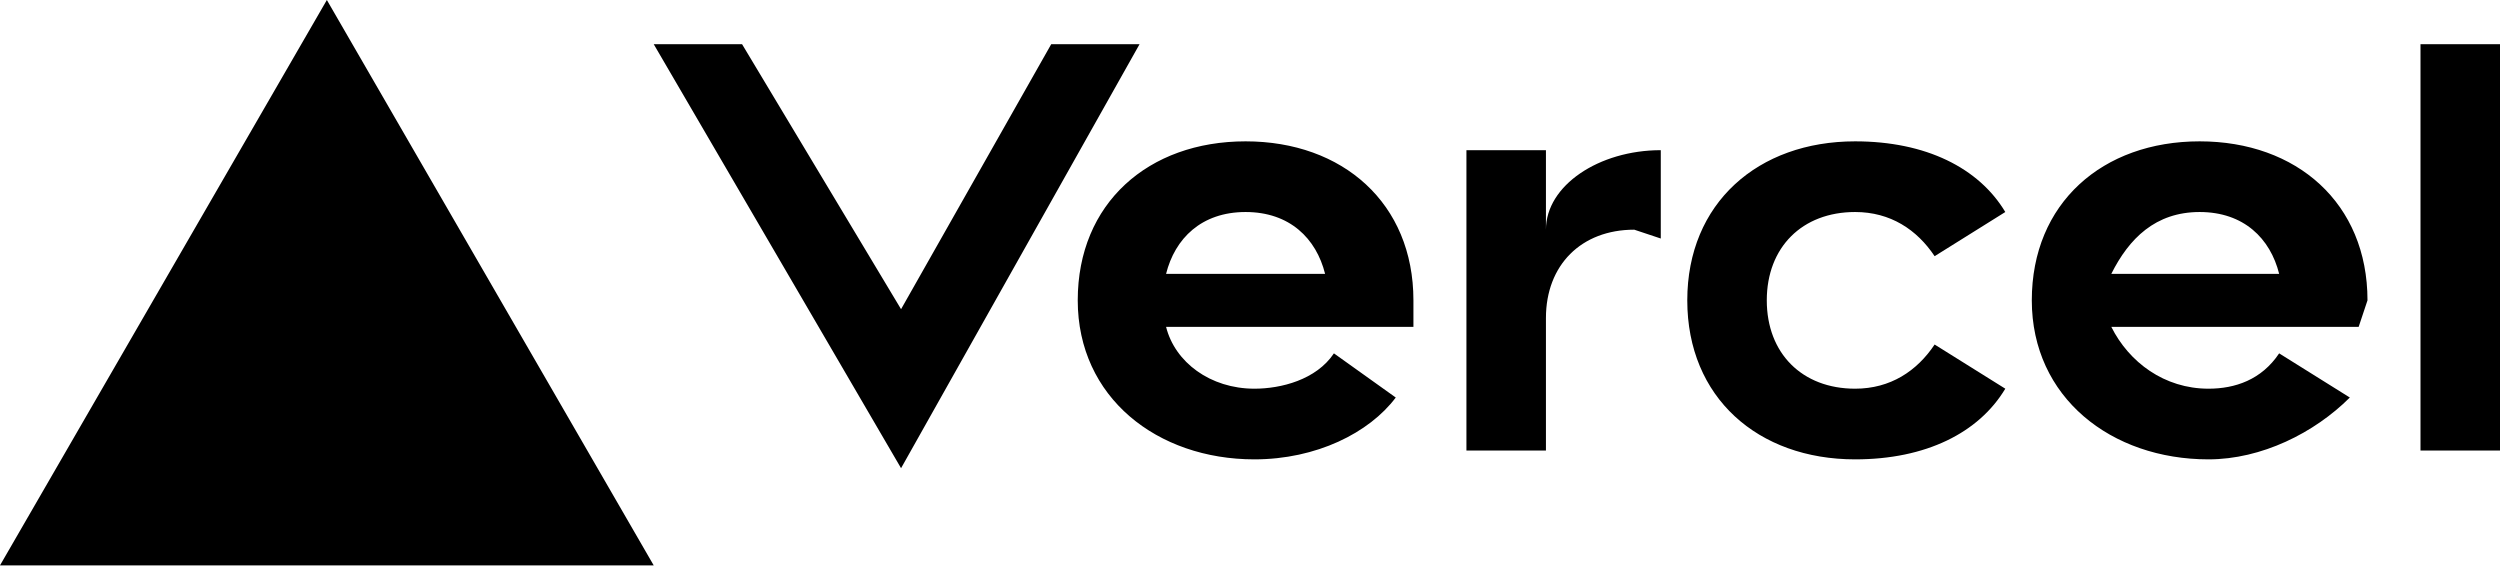
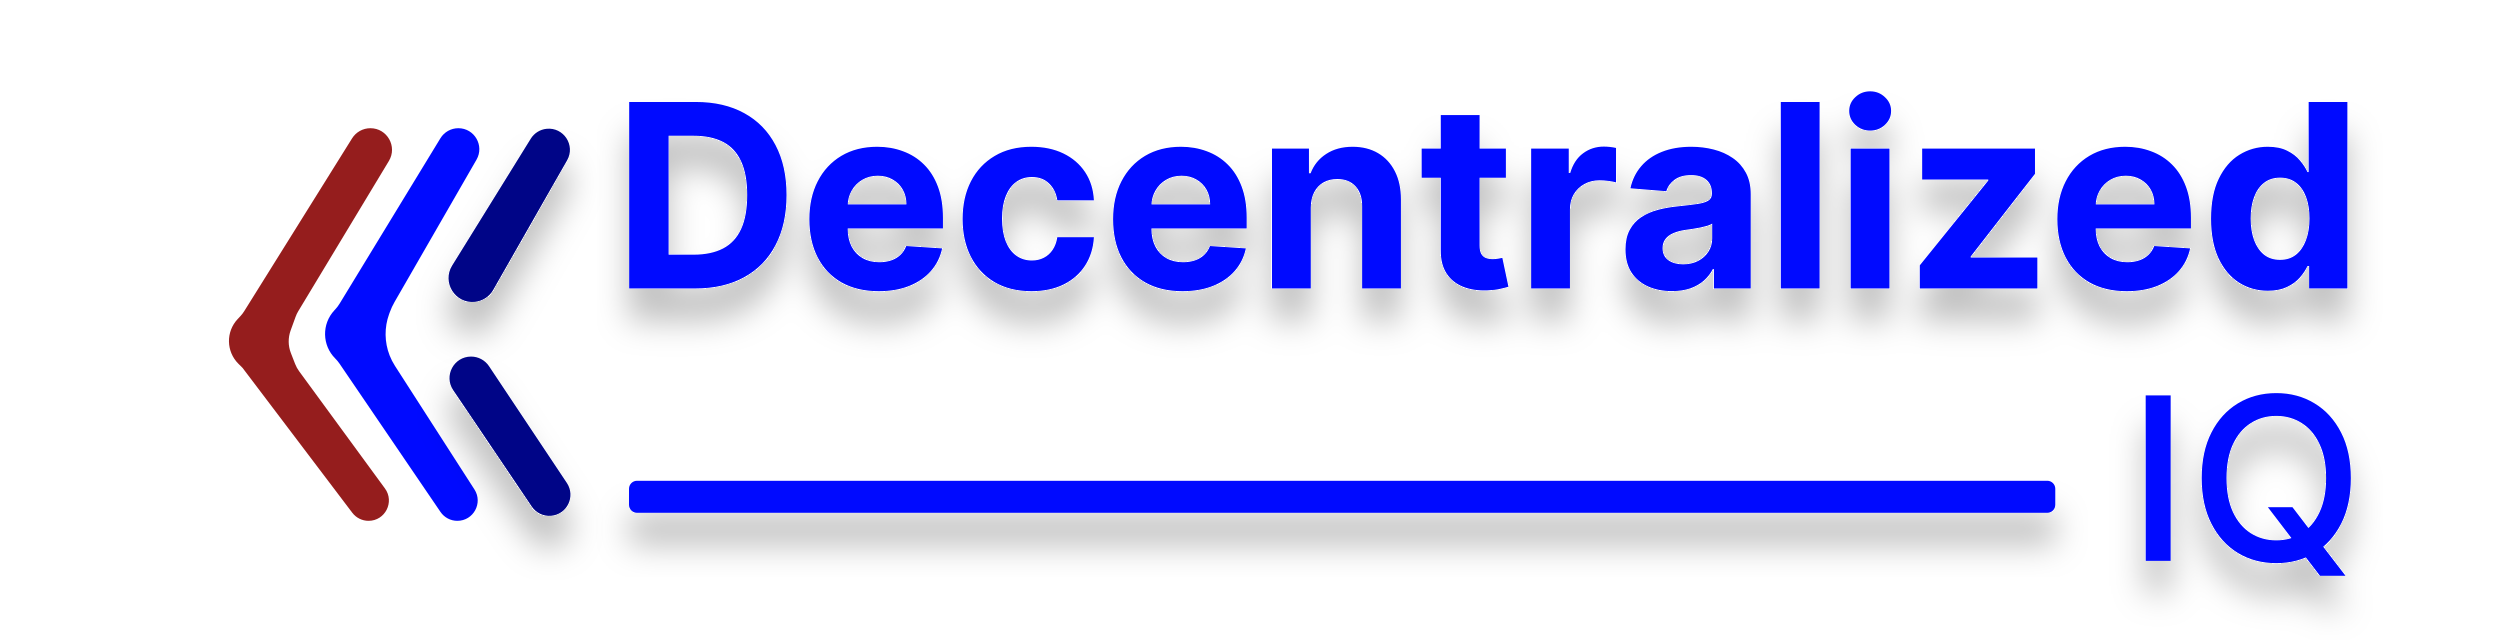
- <svg xmlns="http://www.w3.org/2000/svg" fill="none" viewBox="0 0 283 64">
-   <path fill="black" d="M141 16c-11 0-19 7-19 18s9 18 20 18c7 0 13-3 16-7l-7-5c-2 3-6 4-9 4-5 0-9-3-10-7h28v-3c0-11-8-18-19-18zm-9 15c1-4 4-7 9-7s8 3 9 7h-18zm117-15c-11 0-19 7-19 18s9 18 20 18c6 0 12-3 16-7l-8-5c-2 3-5 4-8 4-5 0-9-3-11-7h28l1-3c0-11-8-18-19-18zm-10 15c2-4 5-7 10-7s8 3 9 7h-19zm-39 3c0 6 4 10 10 10 4 0 7-2 9-5l8 5c-3 5-9 8-17 8-11 0-19-7-19-18s8-18 19-18c8 0 14 3 17 8l-8 5c-2-3-5-5-9-5-6 0-10 4-10 10zm83-29v46h-9V5h9zM37 0l37 64H0L37 0zm92 5-27 48L74 5h10l18 30 17-30h10zm59 12v10l-3-1c-6 0-10 4-10 10v15h-9V17h9v9c0-5 6-9 13-9z" />
+ <svg xmlns="http://www.w3.org/2000/svg" width="312" height="80" viewBox="0 0 312 80" fill="none">
+   <g filter="url(#filter0_d_1_52)">
+     <path d="M78.5 61C78.5 60.448 78.948 60 79.5 60H167.5H255.5C256.052 60 256.5 60.448 256.5 61V63C256.5 63.552 256.052 64 255.5 64H79.5C78.948 64 78.5 63.552 78.5 63V61Z" fill="#000AFF" />
+   </g>
+   <g filter="url(#filter1_d_1_52)">
+     <path d="M86.773 36H78.523V12.727H86.841C89.182 12.727 91.197 13.193 92.886 14.125C94.576 15.049 95.875 16.379 96.784 18.114C97.701 19.849 98.159 21.924 98.159 24.341C98.159 26.765 97.701 28.849 96.784 30.591C95.875 32.333 94.568 33.67 92.864 34.602C91.167 35.534 89.136 36 86.773 36ZM83.443 31.784H86.568C88.023 31.784 89.246 31.526 90.239 31.011C91.239 30.489 91.989 29.682 92.489 28.591C92.996 27.492 93.25 26.076 93.25 24.341C93.25 22.621 92.996 21.216 92.489 20.125C91.989 19.034 91.242 18.231 90.25 17.716C89.258 17.201 88.034 16.943 86.579 16.943H83.443V31.784ZM109.668 36.341C107.872 36.341 106.327 35.977 105.031 35.25C103.743 34.515 102.751 33.477 102.054 32.136C101.357 30.788 101.009 29.193 101.009 27.352C101.009 25.557 101.357 23.981 102.054 22.625C102.751 21.269 103.732 20.212 104.997 19.454C106.27 18.697 107.762 18.318 109.474 18.318C110.626 18.318 111.698 18.504 112.69 18.875C113.69 19.239 114.562 19.788 115.304 20.523C116.054 21.258 116.637 22.182 117.054 23.296C117.471 24.401 117.679 25.697 117.679 27.182V28.511H102.94V25.511H113.122C113.122 24.814 112.971 24.197 112.668 23.659C112.365 23.121 111.944 22.701 111.406 22.398C110.876 22.087 110.259 21.932 109.554 21.932C108.819 21.932 108.168 22.102 107.599 22.443C107.039 22.776 106.599 23.227 106.281 23.796C105.963 24.356 105.8 24.981 105.793 25.671V28.523C105.793 29.386 105.952 30.133 106.27 30.761C106.596 31.39 107.054 31.875 107.645 32.216C108.236 32.557 108.937 32.727 109.747 32.727C110.285 32.727 110.777 32.651 111.224 32.5C111.671 32.349 112.054 32.121 112.372 31.818C112.69 31.515 112.933 31.144 113.099 30.704L117.577 31C117.349 32.076 116.884 33.015 116.179 33.818C115.482 34.614 114.58 35.235 113.474 35.682C112.376 36.121 111.107 36.341 109.668 36.341ZM128.724 36.341C126.937 36.341 125.399 35.962 124.111 35.205C122.83 34.439 121.846 33.379 121.156 32.023C120.474 30.667 120.134 29.106 120.134 27.341C120.134 25.553 120.478 23.985 121.168 22.636C121.865 21.28 122.853 20.224 124.134 19.466C125.414 18.701 126.937 18.318 128.702 18.318C130.224 18.318 131.558 18.595 132.702 19.148C133.846 19.701 134.751 20.477 135.418 21.477C136.084 22.477 136.452 23.651 136.52 25H131.952C131.823 24.129 131.482 23.428 130.929 22.898C130.384 22.36 129.668 22.091 128.781 22.091C128.031 22.091 127.376 22.296 126.815 22.704C126.262 23.106 125.83 23.693 125.52 24.466C125.209 25.239 125.054 26.174 125.054 27.273C125.054 28.386 125.205 29.333 125.509 30.114C125.819 30.894 126.255 31.489 126.815 31.898C127.376 32.307 128.031 32.511 128.781 32.511C129.334 32.511 129.83 32.398 130.27 32.17C130.717 31.943 131.084 31.614 131.372 31.182C131.668 30.742 131.861 30.216 131.952 29.602H136.52C136.444 30.936 136.08 32.11 135.429 33.125C134.785 34.133 133.895 34.92 132.759 35.489C131.622 36.057 130.277 36.341 128.724 36.341ZM147.574 36.341C145.778 36.341 144.233 35.977 142.938 35.25C141.65 34.515 140.657 33.477 139.96 32.136C139.263 30.788 138.915 29.193 138.915 27.352C138.915 25.557 139.263 23.981 139.96 22.625C140.657 21.269 141.638 20.212 142.903 19.454C144.176 18.697 145.669 18.318 147.381 18.318C148.532 18.318 149.604 18.504 150.597 18.875C151.597 19.239 152.468 19.788 153.21 20.523C153.96 21.258 154.544 22.182 154.96 23.296C155.377 24.401 155.585 25.697 155.585 27.182V28.511H140.847V25.511H151.028C151.028 24.814 150.877 24.197 150.574 23.659C150.271 23.121 149.85 22.701 149.312 22.398C148.782 22.087 148.165 21.932 147.46 21.932C146.725 21.932 146.074 22.102 145.506 22.443C144.945 22.776 144.506 23.227 144.188 23.796C143.869 24.356 143.706 24.981 143.699 25.671V28.523C143.699 29.386 143.858 30.133 144.176 30.761C144.502 31.39 144.96 31.875 145.551 32.216C146.142 32.557 146.843 32.727 147.653 32.727C148.191 32.727 148.684 32.651 149.131 32.5C149.578 32.349 149.96 32.121 150.278 31.818C150.597 31.515 150.839 31.144 151.006 30.704L155.483 31C155.256 32.076 154.79 33.015 154.085 33.818C153.388 34.614 152.487 35.235 151.381 35.682C150.282 36.121 149.013 36.341 147.574 36.341ZM163.585 25.909V36H158.744V18.546H163.358V21.625H163.562C163.949 20.61 164.597 19.807 165.506 19.216C166.415 18.617 167.517 18.318 168.812 18.318C170.025 18.318 171.081 18.583 171.983 19.114C172.884 19.644 173.585 20.401 174.085 21.386C174.585 22.364 174.835 23.53 174.835 24.886V36H169.994V25.75C170.002 24.682 169.729 23.849 169.176 23.25C168.623 22.644 167.862 22.341 166.892 22.341C166.241 22.341 165.665 22.481 165.165 22.761C164.672 23.042 164.286 23.451 164.006 23.989C163.733 24.519 163.593 25.159 163.585 25.909ZM187.935 18.546V22.182H177.423V18.546H187.935ZM179.81 14.364H184.651V30.636C184.651 31.083 184.719 31.432 184.855 31.682C184.991 31.924 185.181 32.095 185.423 32.193C185.673 32.292 185.961 32.341 186.287 32.341C186.514 32.341 186.741 32.322 186.969 32.284C187.196 32.239 187.37 32.205 187.491 32.182L188.253 35.784C188.01 35.86 187.67 35.947 187.23 36.045C186.791 36.151 186.257 36.216 185.628 36.239C184.461 36.284 183.438 36.129 182.56 35.773C181.688 35.417 181.01 34.864 180.526 34.114C180.041 33.364 179.802 32.417 179.81 31.273V14.364ZM191.088 36V18.546H195.781V21.591H195.963C196.281 20.508 196.815 19.689 197.565 19.136C198.315 18.576 199.179 18.296 200.156 18.296C200.399 18.296 200.66 18.311 200.94 18.341C201.221 18.371 201.467 18.413 201.679 18.466V22.761C201.452 22.693 201.137 22.633 200.736 22.579C200.334 22.526 199.967 22.5 199.634 22.5C198.921 22.5 198.285 22.655 197.724 22.966C197.171 23.269 196.732 23.693 196.406 24.239C196.088 24.784 195.929 25.413 195.929 26.125V36H191.088ZM208.659 36.33C207.545 36.33 206.553 36.136 205.682 35.75C204.811 35.356 204.121 34.776 203.614 34.011C203.114 33.239 202.864 32.276 202.864 31.125C202.864 30.155 203.042 29.341 203.398 28.682C203.754 28.023 204.239 27.492 204.852 27.091C205.466 26.689 206.163 26.386 206.943 26.182C207.731 25.977 208.557 25.833 209.42 25.75C210.436 25.644 211.254 25.546 211.875 25.454C212.496 25.356 212.947 25.212 213.227 25.023C213.508 24.833 213.648 24.553 213.648 24.182V24.114C213.648 23.394 213.42 22.837 212.966 22.443C212.519 22.049 211.883 21.852 211.057 21.852C210.186 21.852 209.492 22.046 208.977 22.432C208.462 22.811 208.121 23.288 207.955 23.864L203.477 23.5C203.705 22.439 204.152 21.523 204.818 20.75C205.485 19.97 206.345 19.371 207.398 18.954C208.458 18.53 209.686 18.318 211.08 18.318C212.049 18.318 212.977 18.432 213.864 18.659C214.758 18.886 215.549 19.239 216.239 19.716C216.936 20.193 217.485 20.807 217.886 21.557C218.288 22.299 218.489 23.189 218.489 24.227V36H213.898V33.58H213.761C213.481 34.125 213.106 34.606 212.636 35.023C212.167 35.432 211.602 35.754 210.943 35.989C210.284 36.216 209.523 36.33 208.659 36.33ZM210.045 32.989C210.758 32.989 211.386 32.849 211.932 32.568C212.477 32.28 212.905 31.894 213.216 31.409C213.527 30.924 213.682 30.375 213.682 29.761V27.909C213.53 28.008 213.322 28.099 213.057 28.182C212.799 28.258 212.508 28.329 212.182 28.398C211.856 28.458 211.53 28.515 211.205 28.568C210.879 28.614 210.583 28.655 210.318 28.693C209.75 28.776 209.254 28.909 208.83 29.091C208.405 29.273 208.076 29.519 207.841 29.829C207.606 30.133 207.489 30.511 207.489 30.966C207.489 31.625 207.727 32.129 208.205 32.477C208.689 32.818 209.303 32.989 210.045 32.989ZM227.085 12.727V36H222.244V12.727H227.085ZM230.963 36V18.546H235.804V36H230.963ZM233.395 16.296C232.675 16.296 232.058 16.057 231.543 15.579C231.035 15.095 230.781 14.515 230.781 13.841C230.781 13.174 231.035 12.602 231.543 12.125C232.058 11.64 232.675 11.398 233.395 11.398C234.115 11.398 234.728 11.64 235.236 12.125C235.751 12.602 236.009 13.174 236.009 13.841C236.009 14.515 235.751 15.095 235.236 15.579C234.728 16.057 234.115 16.296 233.395 16.296ZM239.591 36V33.114L248.136 22.534V22.409H239.886V18.546H253.966V21.693L245.943 32.011V32.136H254.261V36H239.591ZM265.418 36.341C263.622 36.341 262.077 35.977 260.781 35.25C259.493 34.515 258.501 33.477 257.804 32.136C257.107 30.788 256.759 29.193 256.759 27.352C256.759 25.557 257.107 23.981 257.804 22.625C258.501 21.269 259.482 20.212 260.747 19.454C262.02 18.697 263.512 18.318 265.224 18.318C266.376 18.318 267.448 18.504 268.44 18.875C269.44 19.239 270.312 19.788 271.054 20.523C271.804 21.258 272.387 22.182 272.804 23.296C273.221 24.401 273.429 25.697 273.429 27.182V28.511H258.69V25.511H268.872C268.872 24.814 268.721 24.197 268.418 23.659C268.115 23.121 267.694 22.701 267.156 22.398C266.626 22.087 266.009 21.932 265.304 21.932C264.569 21.932 263.918 22.102 263.349 22.443C262.789 22.776 262.349 23.227 262.031 23.796C261.713 24.356 261.55 24.981 261.543 25.671V28.523C261.543 29.386 261.702 30.133 262.02 30.761C262.346 31.39 262.804 31.875 263.395 32.216C263.986 32.557 264.687 32.727 265.497 32.727C266.035 32.727 266.527 32.651 266.974 32.5C267.421 32.349 267.804 32.121 268.122 31.818C268.44 31.515 268.683 31.144 268.849 30.704L273.327 31C273.099 32.076 272.634 33.015 271.929 33.818C271.232 34.614 270.33 35.235 269.224 35.682C268.126 36.121 266.857 36.341 265.418 36.341ZM283.02 36.284C281.694 36.284 280.493 35.943 279.418 35.261C278.349 34.572 277.501 33.561 276.872 32.227C276.251 30.886 275.94 29.242 275.94 27.296C275.94 25.296 276.262 23.633 276.906 22.307C277.55 20.974 278.406 19.977 279.474 19.318C280.55 18.651 281.728 18.318 283.009 18.318C283.986 18.318 284.8 18.485 285.452 18.818C286.111 19.144 286.641 19.553 287.043 20.046C287.452 20.53 287.762 21.008 287.974 21.477H288.122V12.727H292.952V36H288.179V33.205H287.974C287.747 33.689 287.425 34.17 287.009 34.648C286.599 35.117 286.065 35.508 285.406 35.818C284.755 36.129 283.959 36.284 283.02 36.284ZM284.554 32.432C285.334 32.432 285.993 32.22 286.531 31.796C287.077 31.364 287.493 30.761 287.781 29.989C288.077 29.216 288.224 28.311 288.224 27.273C288.224 26.235 288.08 25.333 287.793 24.568C287.505 23.803 287.088 23.212 286.543 22.796C285.997 22.379 285.334 22.171 284.554 22.171C283.759 22.171 283.088 22.386 282.543 22.818C281.997 23.25 281.584 23.849 281.304 24.614C281.024 25.379 280.884 26.265 280.884 27.273C280.884 28.288 281.024 29.186 281.304 29.966C281.592 30.739 282.005 31.345 282.543 31.784C283.088 32.216 283.759 32.432 284.554 32.432ZM270.899 49.342V70H267.782V49.342H270.899ZM283.034 63.302H286.101L288.259 66.117L289.278 67.367L292.718 71.856H289.53L287.23 68.86L286.444 67.771L283.034 63.302ZM293.384 59.671C293.384 61.877 292.98 63.773 292.173 65.36C291.366 66.94 290.26 68.157 288.854 69.011C287.456 69.859 285.865 70.282 284.083 70.282C282.294 70.282 280.697 69.859 279.292 69.011C277.893 68.157 276.79 66.937 275.983 65.35C275.176 63.763 274.773 61.87 274.773 59.671C274.773 57.465 275.176 55.572 275.983 53.992C276.79 52.405 277.893 51.188 279.292 50.34C280.697 49.486 282.294 49.059 284.083 49.059C285.865 49.059 287.456 49.486 288.854 50.34C290.26 51.188 291.366 52.405 292.173 53.992C292.98 55.572 293.384 57.465 293.384 59.671ZM290.297 59.671C290.297 57.99 290.025 56.574 289.48 55.424C288.942 54.267 288.202 53.393 287.261 52.801C286.326 52.203 285.267 51.904 284.083 51.904C282.893 51.904 281.83 52.203 280.896 52.801C279.961 53.393 279.221 54.267 278.677 55.424C278.139 56.574 277.87 57.99 277.87 59.671C277.87 61.352 278.139 62.771 278.677 63.928C279.221 65.078 279.961 65.952 280.896 66.55C281.83 67.142 282.893 67.438 284.083 67.438C285.267 67.438 286.326 67.142 287.261 66.55C288.202 65.952 288.942 65.078 289.48 63.928C290.025 62.771 290.297 61.352 290.297 59.671Z" fill="#000AFF" />
+   </g>
+   <path d="M43.938 17.269C44.43 16.48 45.295 16 46.225 16V16C48.323 16 49.617 18.292 48.533 20.089L37.224 38.834C37.09 39.057 36.977 39.292 36.889 39.537L36.269 41.246C35.938 42.157 35.95 43.158 36.302 44.061L36.832 45.422C36.958 45.746 37.126 46.052 37.332 46.333L48.041 60.959C49.27 62.637 48.072 65 45.992 65V65C45.197 65 44.447 64.627 43.967 63.994L30.27 45.91L29.755 45.398C28.22 43.873 28.176 41.404 29.655 39.826L30.003 39.454C30.181 39.264 30.34 39.058 30.477 38.837L43.938 17.269Z" fill="#951D1D" />
+   <path d="M54.964 17.255C55.44 16.476 56.287 16 57.2 16V16C59.214 16 60.474 18.18 59.469 19.925L49.239 37.688C49.006 38.092 48.809 38.516 48.65 38.955L48.561 39.198C47.956 40.867 47.978 42.698 48.622 44.352V44.352C48.799 44.807 49.022 45.244 49.286 45.655L59.211 61.084C60.299 62.775 59.084 65 57.074 65V65C56.233 65 55.446 64.584 54.973 63.889L42.37 45.378C42.215 45.151 42.039 44.939 41.844 44.745V44.745C40.185 43.097 40.138 40.429 41.736 38.723L41.823 38.63C42.032 38.408 42.217 38.164 42.376 37.904L54.964 17.255Z" fill="#000AFF" />
+   <g filter="url(#filter2_d_1_52)">
+     <path d="M58.79 44.5C59.689 44.5 60.529 44.95 61.028 45.698L70.748 60.277C71.863 61.95 70.774 64.205 68.771 64.372V64.372C67.819 64.451 66.899 64.01 66.364 63.218L56.561 48.694C55.355 46.908 56.635 44.5 58.79 44.5V44.5Z" fill="#000587" />
+   </g>
+   <g filter="url(#filter3_d_1_52)">
+     <path d="M59.271 37.672C56.808 37.928 55.125 35.243 56.429 33.138L66.24 17.309C66.67 16.615 67.397 16.159 68.21 16.074V16.074C70.347 15.852 71.841 18.14 70.776 20.007L61.551 36.184C61.075 37.019 60.226 37.572 59.271 37.672V37.672Z" fill="#000587" />
+   </g>
+   <defs>
+     <filter id="filter0_d_1_52" x="74.5" y="60" width="186" height="12" filterUnits="userSpaceOnUse" color-interpolation-filters="sRGB">
+       <feFlood flood-opacity="0" result="BackgroundImageFix" />
+       <feColorMatrix in="SourceAlpha" type="matrix" values="0 0 0 0 0 0 0 0 0 0 0 0 0 0 0 0 0 0 127 0" result="hardAlpha" />
+       <feOffset dy="4" />
+       <feGaussianBlur stdDeviation="2" />
+       <feComposite in2="hardAlpha" operator="out" />
+       <feColorMatrix type="matrix" values="0 0 0 0 0 0 0 0 0 0 0 0 0 0 0 0 0 0 0.25 0" />
+       <feBlend mode="normal" in2="BackgroundImageFix" result="effect1_dropShadow_1_52" />
+       <feBlend mode="normal" in="SourceGraphic" in2="effect1_dropShadow_1_52" result="shape" />
+     </filter>
+     <filter id="filter1_d_1_52" x="74.523" y="11.398" width="222.861" height="68.458" filterUnits="userSpaceOnUse" color-interpolation-filters="sRGB">
+       <feFlood flood-opacity="0" result="BackgroundImageFix" />
+       <feColorMatrix in="SourceAlpha" type="matrix" values="0 0 0 0 0 0 0 0 0 0 0 0 0 0 0 0 0 0 127 0" result="hardAlpha" />
+       <feOffset dy="4" />
+       <feGaussianBlur stdDeviation="2" />
+       <feComposite in2="hardAlpha" operator="out" />
+       <feColorMatrix type="matrix" values="0 0 0 0 0 0 0 0 0 0 0 0 0 0 0 0 0 0 0.25 0" />
+       <feBlend mode="normal" in2="BackgroundImageFix" result="effect1_dropShadow_1_52" />
+       <feBlend mode="normal" in="SourceGraphic" in2="effect1_dropShadow_1_52" result="shape" />
+     </filter>
+     <filter id="filter2_d_1_52" x="52.096" y="44.5" width="23.099" height="27.881" filterUnits="userSpaceOnUse" color-interpolation-filters="sRGB">
+       <feFlood flood-opacity="0" result="BackgroundImageFix" />
+       <feColorMatrix in="SourceAlpha" type="matrix" values="0 0 0 0 0 0 0 0 0 0 0 0 0 0 0 0 0 0 127 0" result="hardAlpha" />
+       <feOffset dy="4" />
+       <feGaussianBlur stdDeviation="2" />
+       <feComposite in2="hardAlpha" operator="out" />
+       <feColorMatrix type="matrix" values="0 0 0 0 0 0 0 0 0 0 0 0 0 0 0 0 0 0 0.25 0" />
+       <feBlend mode="normal" in2="BackgroundImageFix" result="effect1_dropShadow_1_52" />
+       <feBlend mode="normal" in="SourceGraphic" in2="effect1_dropShadow_1_52" result="shape" />
+     </filter>
+     <filter id="filter3_d_1_52" x="51.976" y="16.059" width="23.152" height="29.63" filterUnits="userSpaceOnUse" color-interpolation-filters="sRGB">
+       <feFlood flood-opacity="0" result="BackgroundImageFix" />
+       <feColorMatrix in="SourceAlpha" type="matrix" values="0 0 0 0 0 0 0 0 0 0 0 0 0 0 0 0 0 0 127 0" result="hardAlpha" />
+       <feOffset dy="4" />
+       <feGaussianBlur stdDeviation="2" />
+       <feComposite in2="hardAlpha" operator="out" />
+       <feColorMatrix type="matrix" values="0 0 0 0 0 0 0 0 0 0 0 0 0 0 0 0 0 0 0.25 0" />
+       <feBlend mode="normal" in2="BackgroundImageFix" result="effect1_dropShadow_1_52" />
+       <feBlend mode="normal" in="SourceGraphic" in2="effect1_dropShadow_1_52" result="shape" />
+     </filter>
+   </defs>
</svg>
